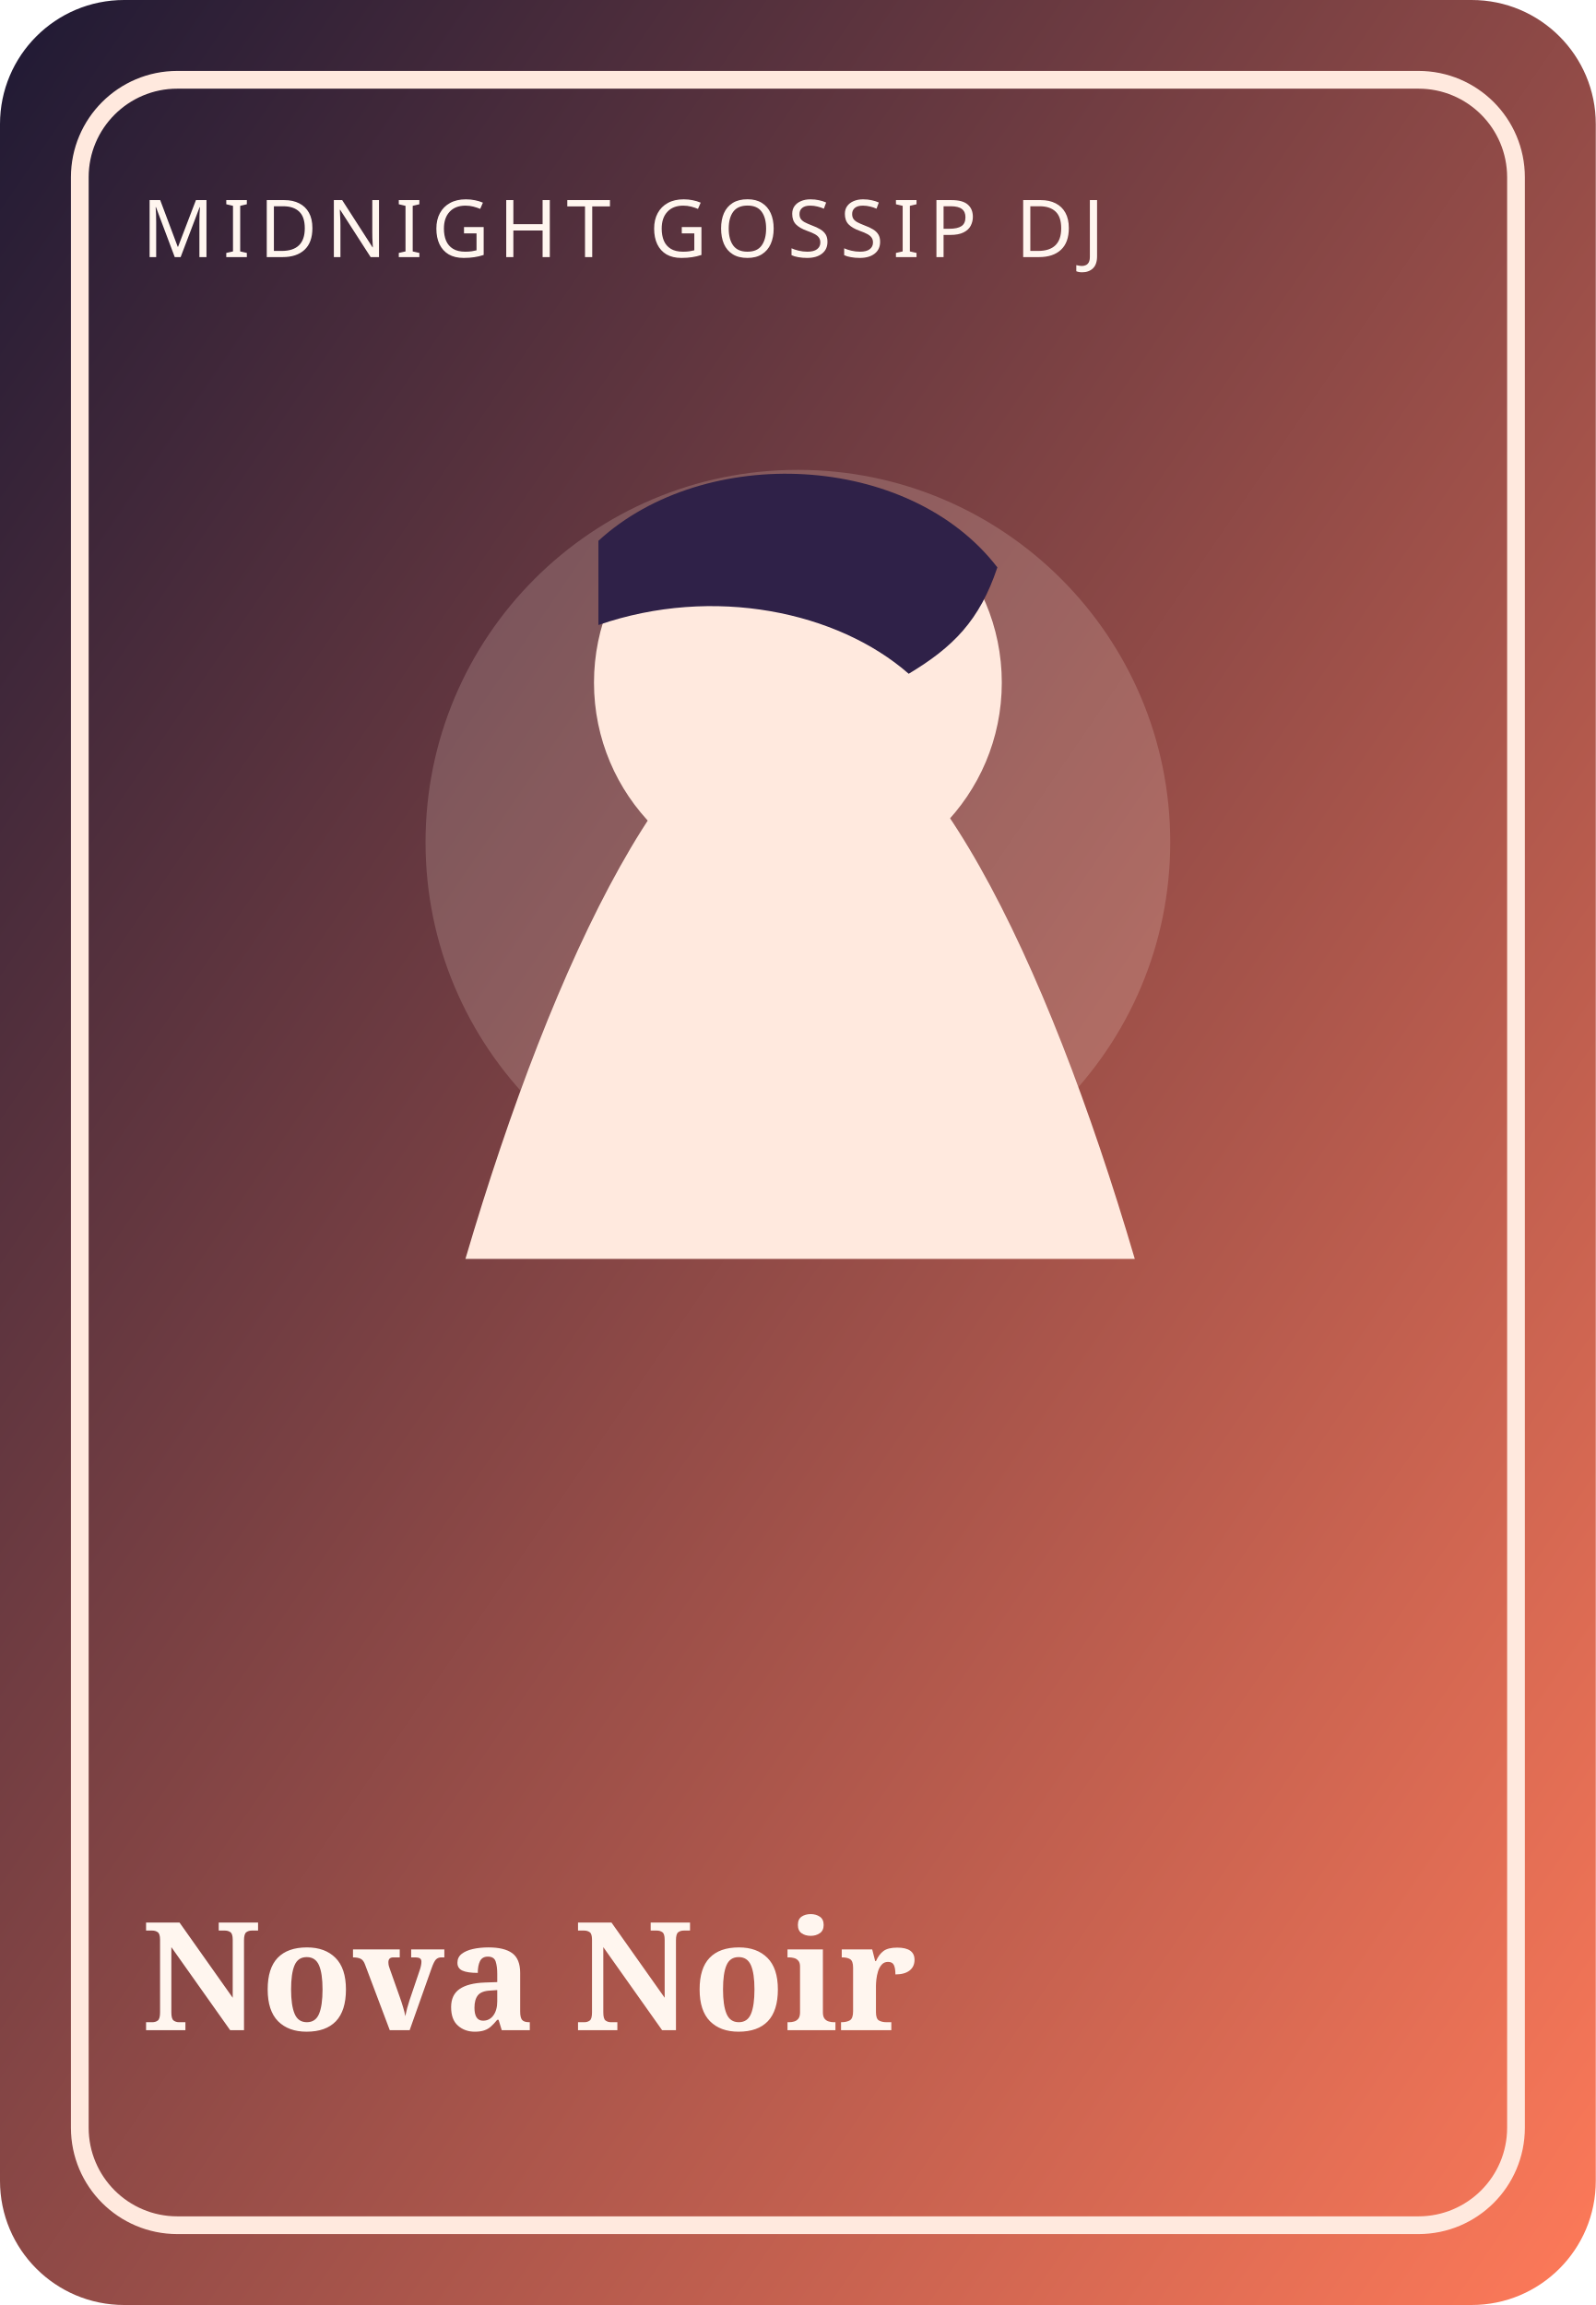
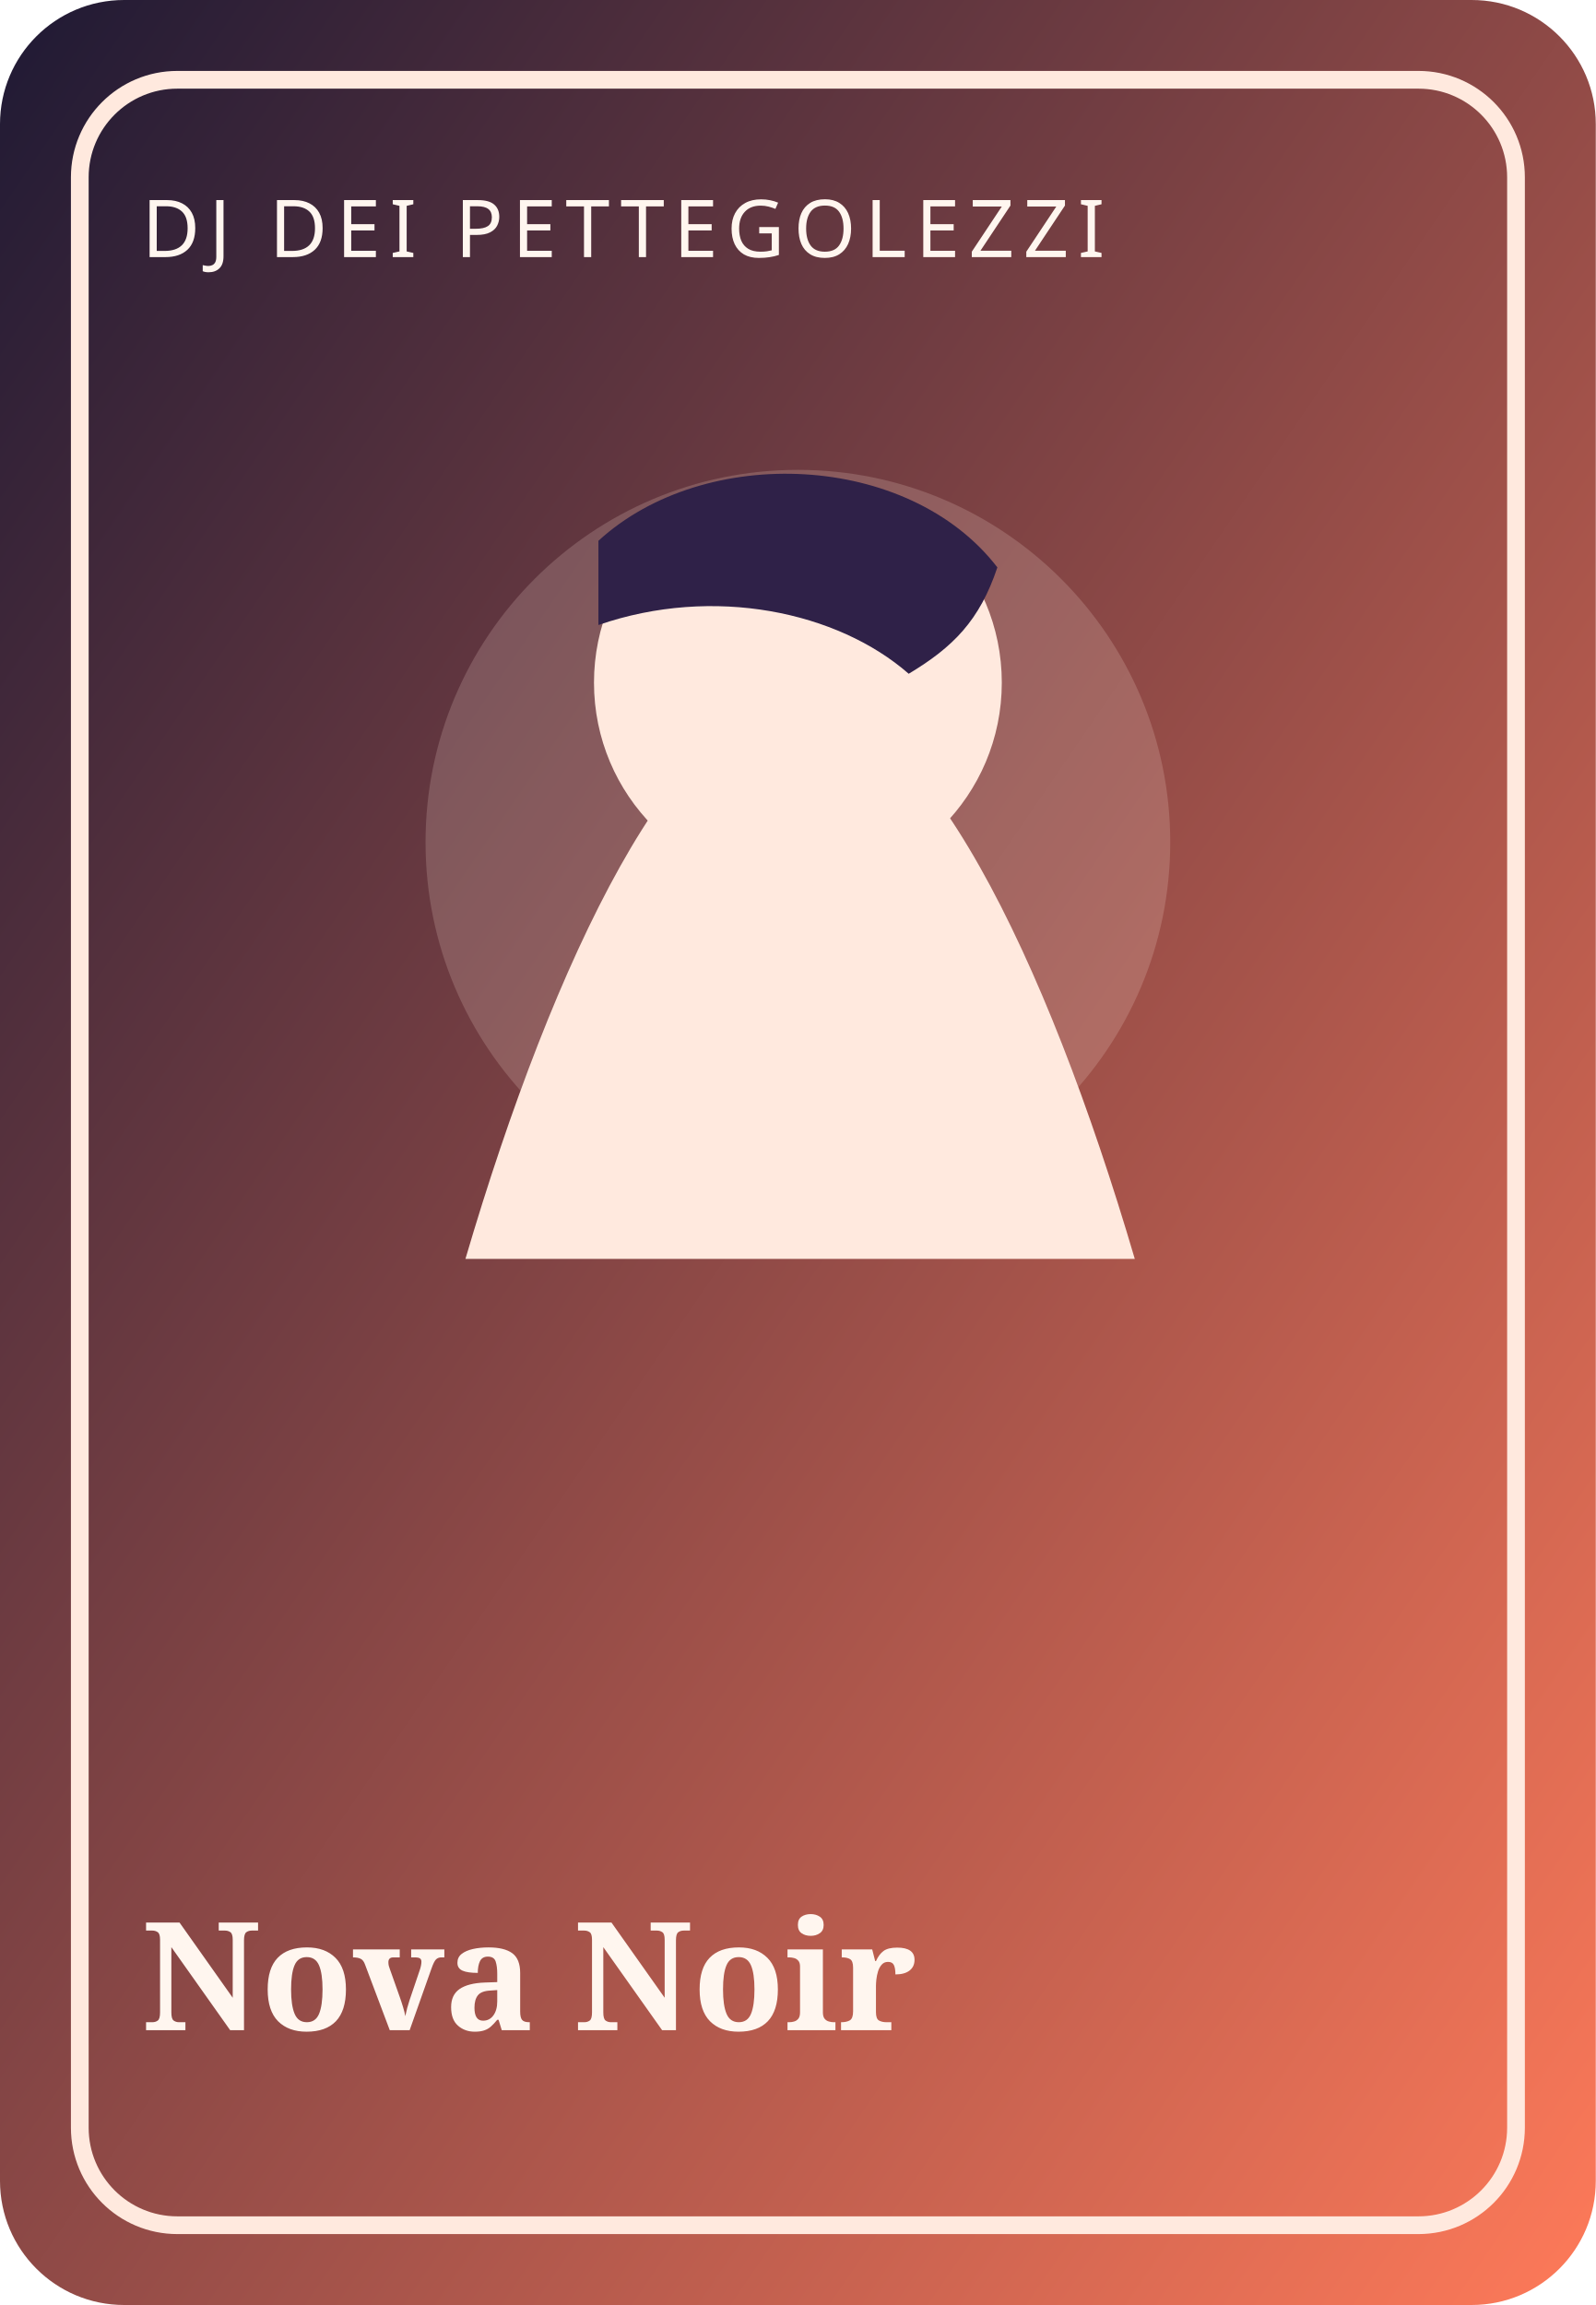
<svg xmlns="http://www.w3.org/2000/svg" viewBox="0 0 360 520">
  <defs>
    <linearGradient id="g" x1="0%" y1="0%" x2="100%" y2="100%">
      <stop offset="0%" stop-color="#1e1934" />
      <stop offset="100%" stop-color="#ff7a59" />
    </linearGradient>
  </defs>
  <rect width="360" height="520" rx="28" fill="url(#g)" />
  <rect x="18" y="18" width="324" height="484" rx="22" fill="none" stroke="#ffe9de" stroke-width="4" />
  <circle cx="180" cy="190" r="84" fill="#ffe9de" fill-opacity="0.18" />
  <path d="M105 284c20-68 48-126 75-126 28 0 56 58 76 126" fill="#ffe9de" />
  <circle cx="180" cy="154" r="46" fill="#ffe9de" />
  <path d="M135 122c24-22 70-20 90 6-4 12-10 18-20 24-16-14-44-20-70-11z" fill="#2f2148" />
-   <text x="32" y="58" font-size="18" fill="#fff6ef" font-family="'Trebuchet MS', sans-serif" letter-spacing="2">MIDNIGHT GOSSIP DJ</text>
+   <text x="32" y="58" font-size="18" fill="#fff6ef" font-family="'Trebuchet MS', sans-serif" letter-spacing="2">DJ DEI PETTEGOLEZZI</text>
  <text x="32" y="458" font-size="34" fill="#fff6ef" font-family="Georgia, serif" font-weight="700">Nova Noir</text>
</svg>
